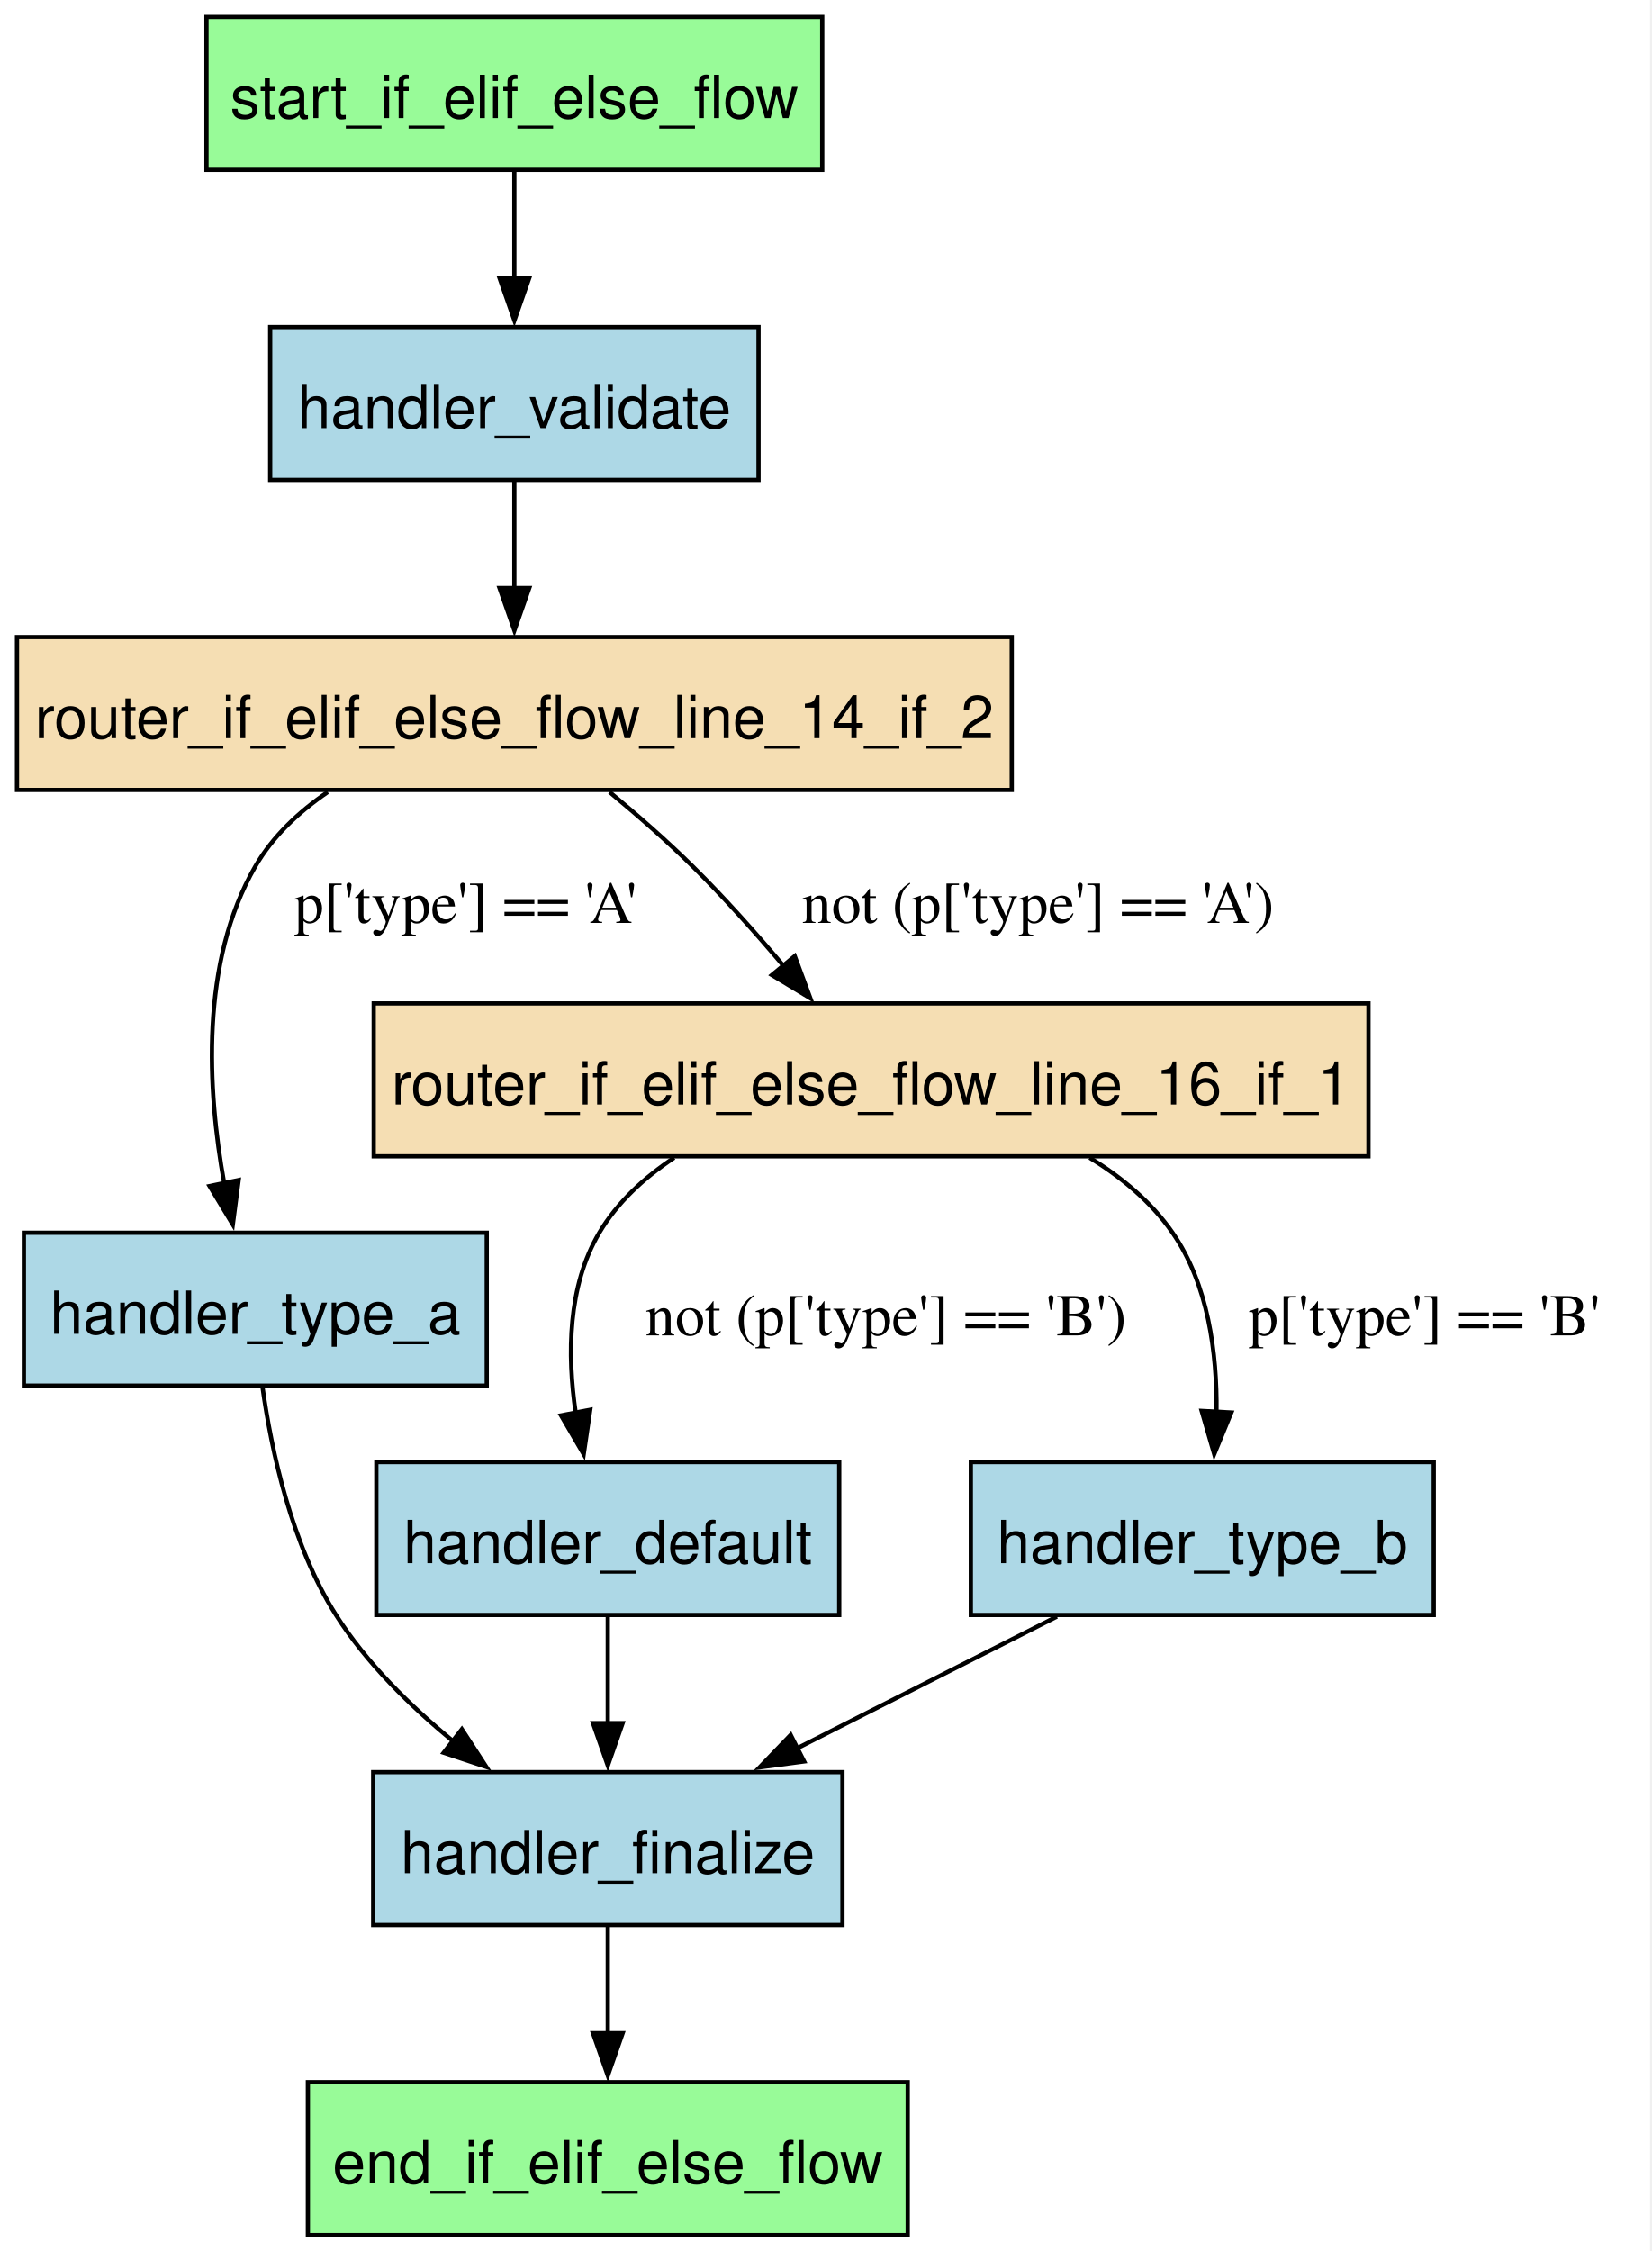
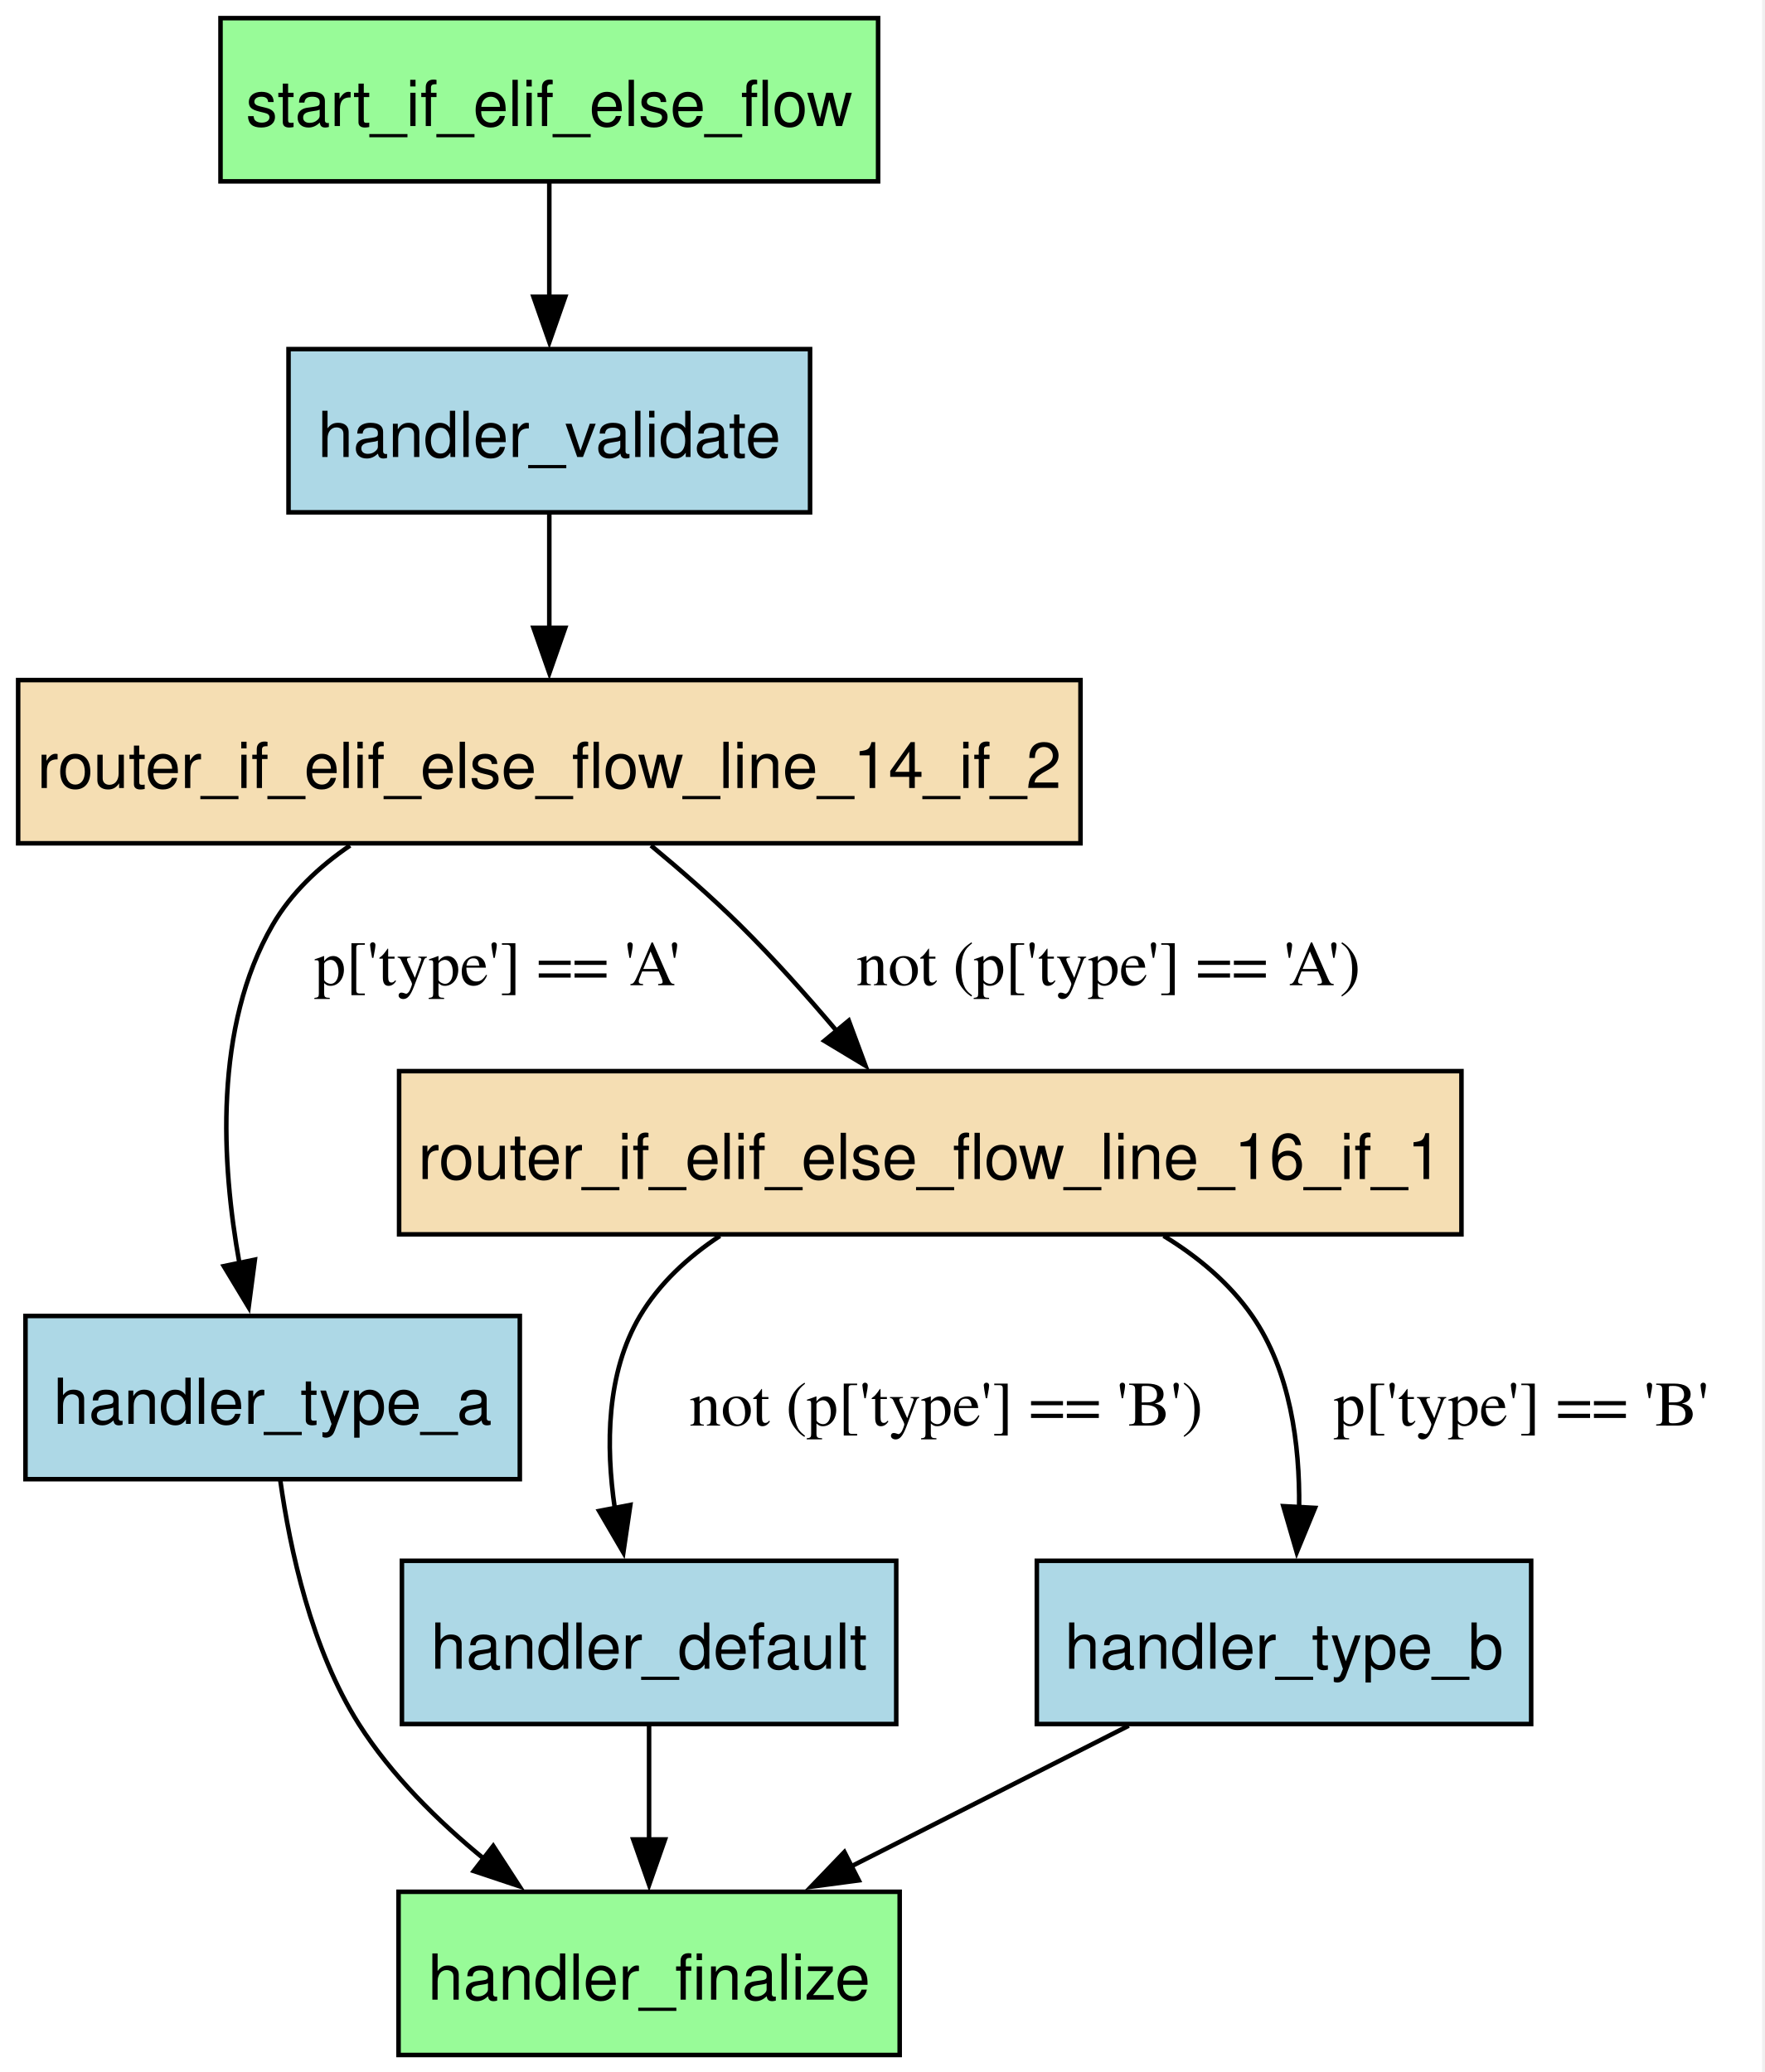
- <svg xmlns="http://www.w3.org/2000/svg" width="389pt" height="530pt" viewBox="0.00 0.00 389.00 530.00">
-   <g id="graph0" class="graph" transform="scale(1 1) rotate(0) translate(4 526.25)">
-     <polygon fill="white" stroke="none" points="-4,4 -4,-526.25 384.55,-526.25 384.55,4 -4,4" />
+ <svg xmlns="http://www.w3.org/2000/svg" width="389pt" height="457pt" viewBox="0.00 0.00 389.00 457.00">
+   <g id="graph0" class="graph" transform="scale(1 1) rotate(0) translate(4 453.25)">
+     <polygon fill="white" stroke="none" points="-4,4 -4,-453.25 384.55,-453.25 384.55,4 -4,4" />
    <g id="node1" class="node">
-       <polygon fill="palegreen" stroke="black" points="209.75,-36 68.5,-36 68.5,0 209.75,0 209.75,-36" />
-       <text xml:space="preserve" text-anchor="middle" x="139.12" y="-12.2" font-family="Helvetica,sans-Serif" font-size="14.00">end_if_elif_else_flow</text>
+       <polygon fill="lightblue" stroke="black" points="193.62,-109 84.62,-109 84.62,-73 193.62,-73 193.62,-109" />
+       <text xml:space="preserve" text-anchor="middle" x="139.12" y="-85.2" font-family="Helvetica,sans-Serif" font-size="14.00">handler_default</text>
    </g>
    <g id="node2" class="node">
-       <polygon fill="lightblue" stroke="black" points="193.62,-182 84.62,-182 84.62,-146 193.62,-146 193.62,-182" />
-       <text xml:space="preserve" text-anchor="middle" x="139.12" y="-158.2" font-family="Helvetica,sans-Serif" font-size="14.00">handler_default</text>
-     </g>
-     <g id="node3" class="node">
-       <polygon fill="lightblue" stroke="black" points="194.38,-109 83.88,-109 83.88,-73 194.38,-73 194.38,-109" />
-       <text xml:space="preserve" text-anchor="middle" x="139.12" y="-85.2" font-family="Helvetica,sans-Serif" font-size="14.00">handler_finalize</text>
+       <polygon fill="palegreen" stroke="black" points="194.38,-36 83.88,-36 83.88,0 194.38,0 194.38,-36" />
+       <text xml:space="preserve" text-anchor="middle" x="139.12" y="-12.2" font-family="Helvetica,sans-Serif" font-size="14.00">handler_finalize</text>
    </g>
    <g id="edge9" class="edge">
-       <path fill="none" stroke="black" d="M139.12,-145.81C139.12,-138.23 139.12,-129.1 139.12,-120.54" />
-       <polygon fill="black" stroke="black" points="142.63,-120.54 139.13,-110.54 135.63,-120.54 142.63,-120.54" />
-     </g>
-     <g id="edge10" class="edge">
      <path fill="none" stroke="black" d="M139.12,-72.81C139.12,-65.23 139.12,-56.1 139.12,-47.54" />
      <polygon fill="black" stroke="black" points="142.63,-47.54 139.13,-37.54 135.63,-47.54 142.63,-47.54" />
    </g>
-     <g id="node4" class="node">
-       <polygon fill="lightblue" stroke="black" points="110.62,-236 1.62,-236 1.62,-200 110.62,-200 110.62,-236" />
-       <text xml:space="preserve" text-anchor="middle" x="56.12" y="-212.2" font-family="Helvetica,sans-Serif" font-size="14.00">handler_type_a</text>
+     <g id="node3" class="node">
+       <polygon fill="lightblue" stroke="black" points="110.62,-163 1.62,-163 1.62,-127 110.62,-127 110.62,-163" />
+       <text xml:space="preserve" text-anchor="middle" x="56.12" y="-139.2" font-family="Helvetica,sans-Serif" font-size="14.00">handler_type_a</text>
    </g>
    <g id="edge6" class="edge">
-       <path fill="none" stroke="black" d="M57.8,-199.77C59.92,-184.62 64.66,-162.48 75.12,-146 82.3,-134.7 92.58,-124.55 102.82,-116.18" />
-       <polygon fill="black" stroke="black" points="104.76,-119.11 110.53,-110.22 100.47,-113.57 104.76,-119.11" />
+       <path fill="none" stroke="black" d="M57.8,-126.77C59.92,-111.62 64.66,-89.48 75.12,-73 82.3,-61.7 92.58,-51.55 102.82,-43.18" />
+       <polygon fill="black" stroke="black" points="104.76,-46.11 110.53,-37.22 100.47,-40.57 104.76,-46.11" />
+     </g>
+     <g id="node4" class="node">
+       <polygon fill="lightblue" stroke="black" points="333.62,-109 224.62,-109 224.62,-73 333.62,-73 333.62,-109" />
+       <text xml:space="preserve" text-anchor="middle" x="279.12" y="-85.2" font-family="Helvetica,sans-Serif" font-size="14.00">handler_type_b</text>
+     </g>
+     <g id="edge8" class="edge">
+       <path fill="none" stroke="black" d="M244.88,-72.63C226.4,-63.26 203.39,-51.59 183.55,-41.53" />
+       <polygon fill="black" stroke="black" points="185.36,-38.52 174.85,-37.12 182.19,-44.76 185.36,-38.52" />
    </g>
    <g id="node5" class="node">
-       <polygon fill="lightblue" stroke="black" points="333.62,-182 224.62,-182 224.62,-146 333.62,-146 333.62,-182" />
-       <text xml:space="preserve" text-anchor="middle" x="279.12" y="-158.2" font-family="Helvetica,sans-Serif" font-size="14.00">handler_type_b</text>
-     </g>
-     <g id="edge8" class="edge">
-       <path fill="none" stroke="black" d="M244.88,-145.63C226.4,-136.26 203.39,-124.59 183.55,-114.53" />
-       <polygon fill="black" stroke="black" points="185.36,-111.52 174.85,-110.12 182.19,-117.76 185.36,-111.52" />
+       <polygon fill="lightblue" stroke="black" points="174.62,-376.25 59.62,-376.25 59.62,-340.25 174.62,-340.25 174.62,-376.25" />
+       <text xml:space="preserve" text-anchor="middle" x="117.12" y="-352.45" font-family="Helvetica,sans-Serif" font-size="14.00">handler_validate</text>
    </g>
    <g id="node6" class="node">
-       <polygon fill="lightblue" stroke="black" points="174.62,-449.25 59.62,-449.25 59.62,-413.25 174.62,-413.25 174.62,-449.25" />
-       <text xml:space="preserve" text-anchor="middle" x="117.12" y="-425.45" font-family="Helvetica,sans-Serif" font-size="14.00">handler_validate</text>
+       <polygon fill="wheat" stroke="black" points="234.25,-303.25 0,-303.25 0,-267.25 234.25,-267.25 234.25,-303.25" />
+       <text xml:space="preserve" text-anchor="middle" x="117.12" y="-279.45" font-family="Helvetica,sans-Serif" font-size="14.00">router_if_elif_else_flow_line_14_if_2</text>
+     </g>
+     <g id="edge2" class="edge">
+       <path fill="none" stroke="black" d="M117.12,-340.06C117.12,-332.48 117.12,-323.35 117.12,-314.79" />
+       <polygon fill="black" stroke="black" points="120.63,-314.79 117.13,-304.79 113.63,-314.79 120.63,-314.79" />
+     </g>
+     <g id="edge5" class="edge">
+       <path fill="none" stroke="black" d="M73.18,-266.76C66.36,-262.1 60.22,-256.33 56.12,-249.25 43.09,-226.74 44.83,-196.57 48.79,-174.66" />
+       <polygon fill="black" stroke="black" points="52.2,-175.42 50.82,-164.92 45.35,-173.99 52.2,-175.42" />
+       <text xml:space="preserve" text-anchor="middle" x="105.62" y="-235.95" font-family="Times,serif" font-size="14.00">p['type'] == 'A'</text>
    </g>
    <g id="node7" class="node">
-       <polygon fill="wheat" stroke="black" points="234.25,-376.25 0,-376.25 0,-340.25 234.25,-340.25 234.25,-376.25" />
-       <text xml:space="preserve" text-anchor="middle" x="117.12" y="-352.45" font-family="Helvetica,sans-Serif" font-size="14.00">router_if_elif_else_flow_line_14_if_2</text>
+       <polygon fill="wheat" stroke="black" points="318.25,-217 84,-217 84,-181 318.25,-181 318.25,-217" />
+       <text xml:space="preserve" text-anchor="middle" x="201.12" y="-193.2" font-family="Helvetica,sans-Serif" font-size="14.00">router_if_elif_else_flow_line_16_if_1</text>
    </g>
-     <g id="edge2" class="edge">
+     <g id="edge7" class="edge">
+       <path fill="none" stroke="black" d="M139.54,-266.76C146.06,-261.36 153.05,-255.26 159.12,-249.25 166.48,-241.98 173.97,-233.58 180.55,-225.79" />
+       <polygon fill="black" stroke="black" points="183.15,-228.14 186.83,-218.21 177.76,-223.68 183.15,-228.14" />
+       <text xml:space="preserve" text-anchor="middle" x="240.42" y="-235.95" font-family="Times,serif" font-size="14.00">not (p['type'] == 'A')</text>
+     </g>
+     <g id="edge4" class="edge">
+       <path fill="none" stroke="black" d="M154.74,-180.66C147.71,-176 141.39,-170.19 137.12,-163 129.68,-150.45 129.55,-134.33 131.56,-120.62" />
+       <polygon fill="black" stroke="black" points="134.99,-121.32 133.45,-110.84 128.11,-119.99 134.99,-121.32" />
+       <text xml:space="preserve" text-anchor="middle" x="204.62" y="-138.82" font-family="Times,serif" font-size="14.00">not (p['type'] == 'B')</text>
+     </g>
+     <g id="edge3" class="edge">
+       <path fill="none" stroke="black" d="M252.58,-180.67C260.18,-176.03 267.12,-170.23 272.12,-163 280.52,-150.87 282.62,-134.66 282.46,-120.79" />
+       <polygon fill="black" stroke="black" points="285.96,-120.67 281.93,-110.87 278.97,-121.05 285.96,-120.67" />
+       <text xml:space="preserve" text-anchor="middle" x="331.42" y="-138.82" font-family="Times,serif" font-size="14.00">p['type'] == 'B'</text>
+     </g>
+     <g id="node8" class="node">
+       <polygon fill="palegreen" stroke="black" points="189.62,-449.25 44.62,-449.25 44.62,-413.25 189.62,-413.25 189.62,-449.25" />
+       <text xml:space="preserve" text-anchor="middle" x="117.12" y="-425.45" font-family="Helvetica,sans-Serif" font-size="14.00">start_if_elif_else_flow</text>
+     </g>
+     <g id="edge1" class="edge">
      <path fill="none" stroke="black" d="M117.12,-413.06C117.12,-405.48 117.12,-396.35 117.12,-387.79" />
      <polygon fill="black" stroke="black" points="120.63,-387.79 117.13,-377.79 113.63,-387.79 120.63,-387.79" />
    </g>
-     <g id="edge5" class="edge">
-       <path fill="none" stroke="black" d="M73.18,-339.76C66.36,-335.1 60.22,-329.33 56.12,-322.25 43.09,-299.74 44.83,-269.57 48.79,-247.66" />
-       <polygon fill="black" stroke="black" points="52.2,-248.42 50.82,-237.92 45.35,-246.99 52.2,-248.42" />
-       <text xml:space="preserve" text-anchor="middle" x="105.62" y="-308.95" font-family="Times,serif" font-size="14.00">p['type'] == 'A'</text>
-     </g>
-     <g id="node8" class="node">
-       <polygon fill="wheat" stroke="black" points="318.25,-290 84,-290 84,-254 318.25,-254 318.25,-290" />
-       <text xml:space="preserve" text-anchor="middle" x="201.12" y="-266.2" font-family="Helvetica,sans-Serif" font-size="14.00">router_if_elif_else_flow_line_16_if_1</text>
-     </g>
-     <g id="edge7" class="edge">
-       <path fill="none" stroke="black" d="M139.54,-339.76C146.06,-334.36 153.05,-328.26 159.12,-322.25 166.48,-314.98 173.97,-306.58 180.55,-298.79" />
-       <polygon fill="black" stroke="black" points="183.15,-301.14 186.83,-291.21 177.76,-296.68 183.15,-301.14" />
-       <text xml:space="preserve" text-anchor="middle" x="240.42" y="-308.95" font-family="Times,serif" font-size="14.00">not (p['type'] == 'A')</text>
-     </g>
-     <g id="edge4" class="edge">
-       <path fill="none" stroke="black" d="M154.74,-253.66C147.71,-249 141.39,-243.19 137.12,-236 129.68,-223.45 129.55,-207.33 131.56,-193.62" />
-       <polygon fill="black" stroke="black" points="134.99,-194.32 133.45,-183.84 128.11,-192.99 134.99,-194.32" />
-       <text xml:space="preserve" text-anchor="middle" x="204.62" y="-211.82" font-family="Times,serif" font-size="14.00">not (p['type'] == 'B')</text>
-     </g>
-     <g id="edge3" class="edge">
-       <path fill="none" stroke="black" d="M252.58,-253.67C260.18,-249.03 267.12,-243.23 272.12,-236 280.52,-223.87 282.62,-207.66 282.46,-193.79" />
-       <polygon fill="black" stroke="black" points="285.96,-193.67 281.93,-183.87 278.97,-194.05 285.96,-193.67" />
-       <text xml:space="preserve" text-anchor="middle" x="331.42" y="-211.82" font-family="Times,serif" font-size="14.00">p['type'] == 'B'</text>
-     </g>
-     <g id="node9" class="node">
-       <polygon fill="palegreen" stroke="black" points="189.62,-522.25 44.62,-522.25 44.62,-486.25 189.62,-486.25 189.62,-522.25" />
-       <text xml:space="preserve" text-anchor="middle" x="117.12" y="-498.45" font-family="Helvetica,sans-Serif" font-size="14.00">start_if_elif_else_flow</text>
-     </g>
-     <g id="edge1" class="edge">
-       <path fill="none" stroke="black" d="M117.12,-486.06C117.12,-478.48 117.12,-469.35 117.12,-460.79" />
-       <polygon fill="black" stroke="black" points="120.63,-460.79 117.13,-450.79 113.63,-460.79 120.63,-460.79" />
-     </g>
  </g>
</svg>
